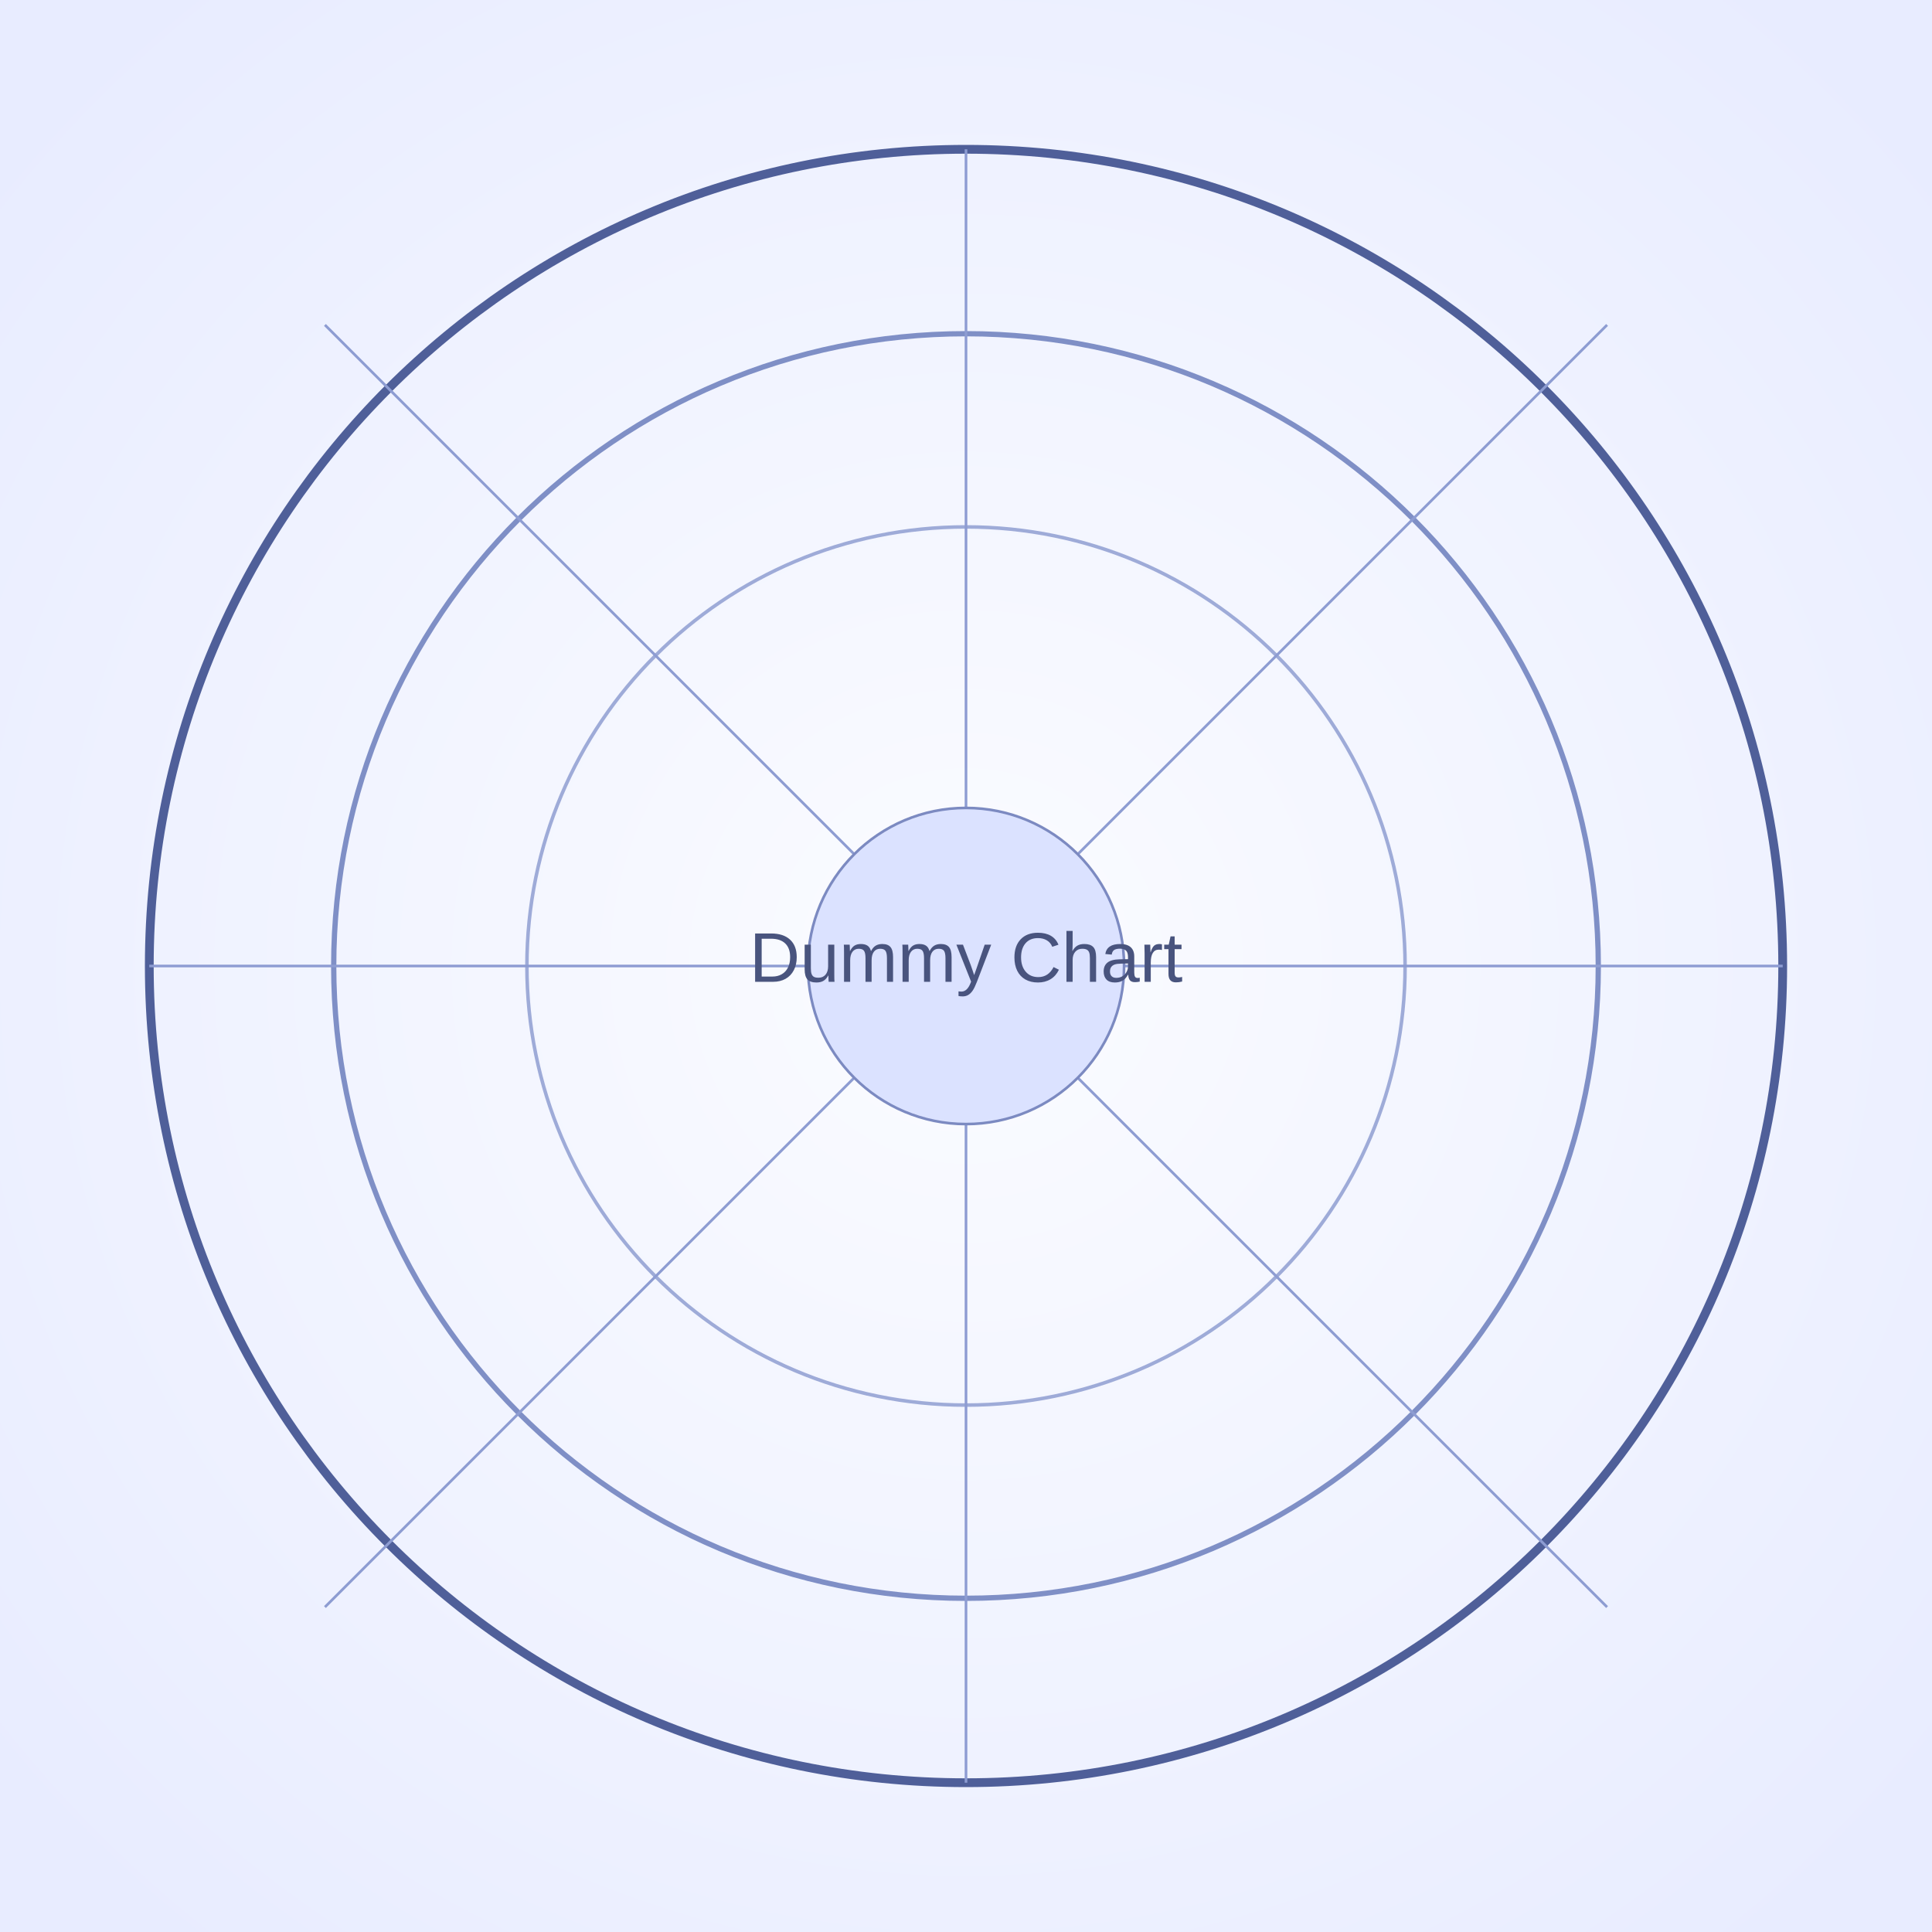
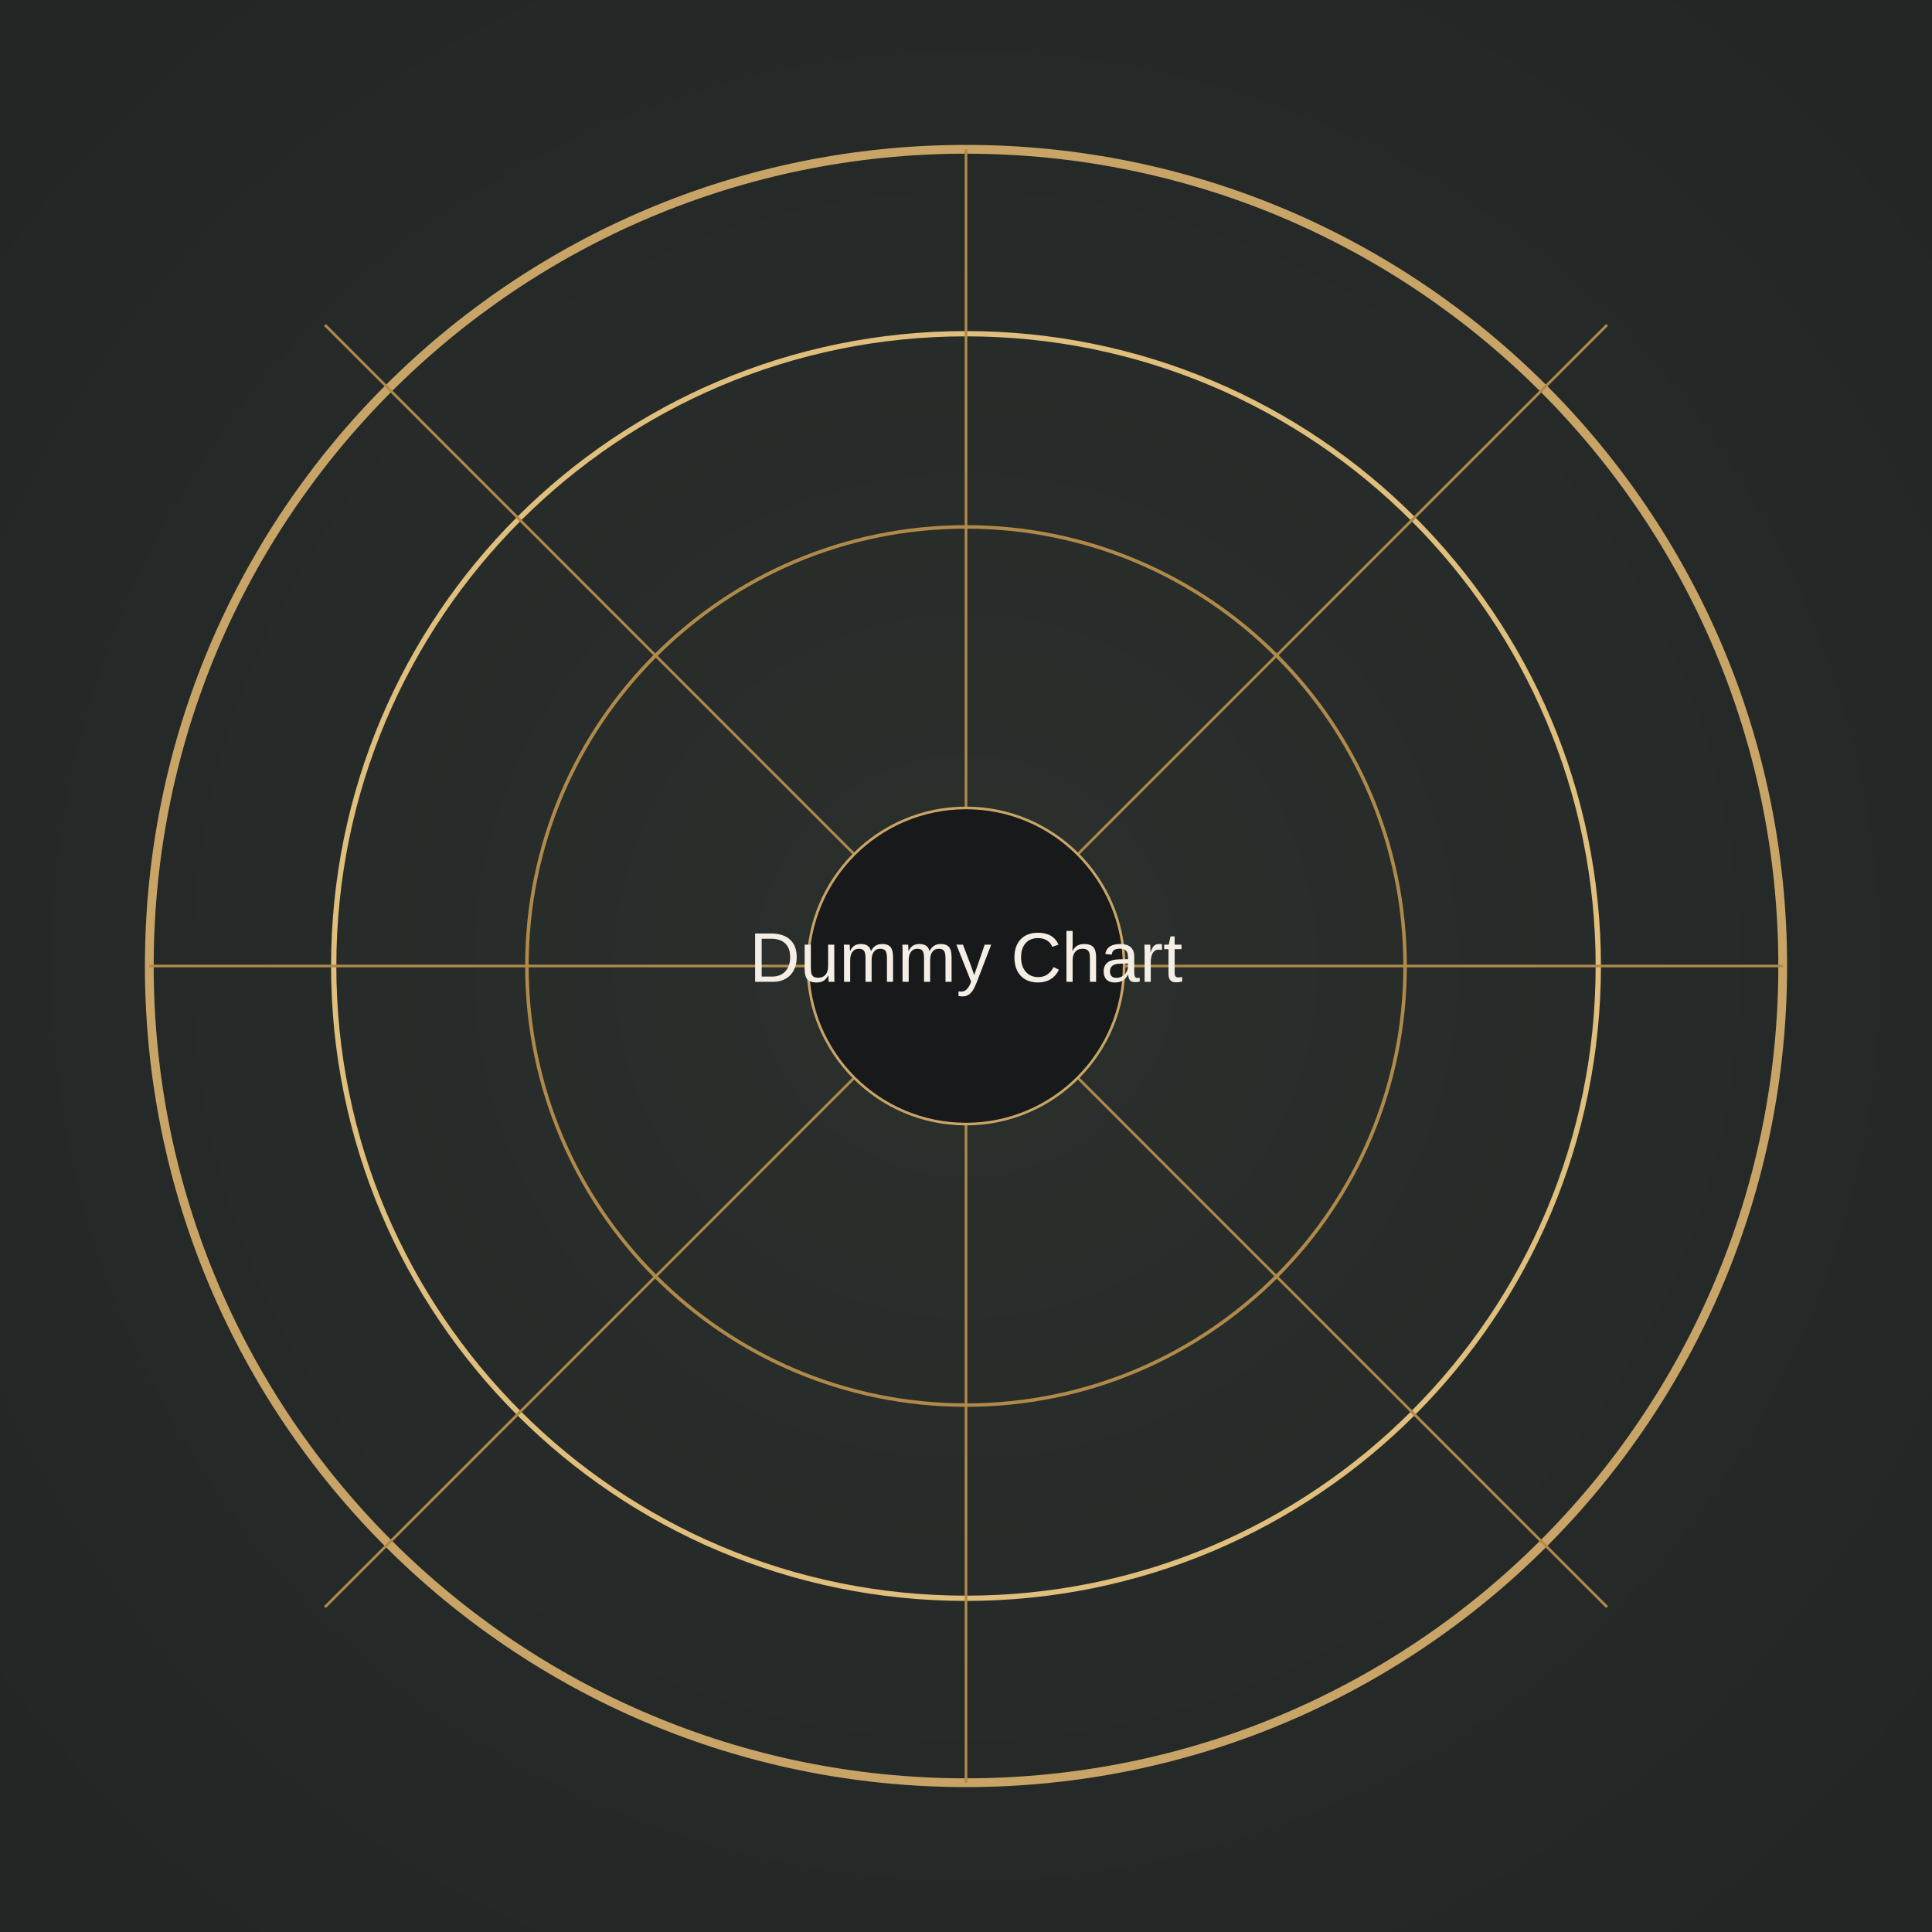
<svg xmlns="http://www.w3.org/2000/svg" width="2200" height="2200" viewBox="0 0 2200 2200">
  <defs>
    <radialGradient id="bg" cx="50%" cy="50%" r="65%">
-       <stop offset="0%" stop-color="#fbfcff" />
-       <stop offset="100%" stop-color="#e8ecff" />
+       <stop offset="0%" stop-color="#2b302d" />
+       <stop offset="100%" stop-color="#222625" />
    </radialGradient>
  </defs>
  <rect width="2200" height="2200" fill="url(#bg)" />
-   <circle cx="1100" cy="1100" r="930" fill="none" stroke="#4f5f99" stroke-width="10" />
-   <circle cx="1100" cy="1100" r="720" fill="none" stroke="#7f8fc6" stroke-width="6" />
-   <circle cx="1100" cy="1100" r="500" fill="none" stroke="#9eabd8" stroke-width="4" />
-   <g stroke="#8d9cd2" stroke-width="3">
+   <circle cx="1100" cy="1100" r="930" fill="none" stroke="#c9a467" stroke-width="10" />
+   <circle cx="1100" cy="1100" r="720" fill="none" stroke="#e0be7b" stroke-width="6" />
+   <circle cx="1100" cy="1100" r="500" fill="none" stroke="#b08a4a" stroke-width="4" />
+   <g stroke="#b08a4a" stroke-width="3">
    <line x1="1100" y1="170" x2="1100" y2="2030" />
    <line x1="170" y1="1100" x2="2030" y2="1100" />
    <line x1="370" y1="370" x2="1830" y2="1830" />
    <line x1="1830" y1="370" x2="370" y2="1830" />
  </g>
-   <circle cx="1100" cy="1100" r="180" fill="#dbe2ff" stroke="#7c8ac1" stroke-width="3" />
-   <text x="1100" y="1118" font-size="80" text-anchor="middle" fill="#49547e" font-family="Arial, sans-serif">
+   <circle cx="1100" cy="1100" r="180" fill="#17191a" stroke="#c9a467" stroke-width="3" />
+   <text x="1100" y="1118" font-size="80" text-anchor="middle" fill="#f4eee4" font-family="Arial, sans-serif">
    Dummy Chart
  </text>
</svg>
